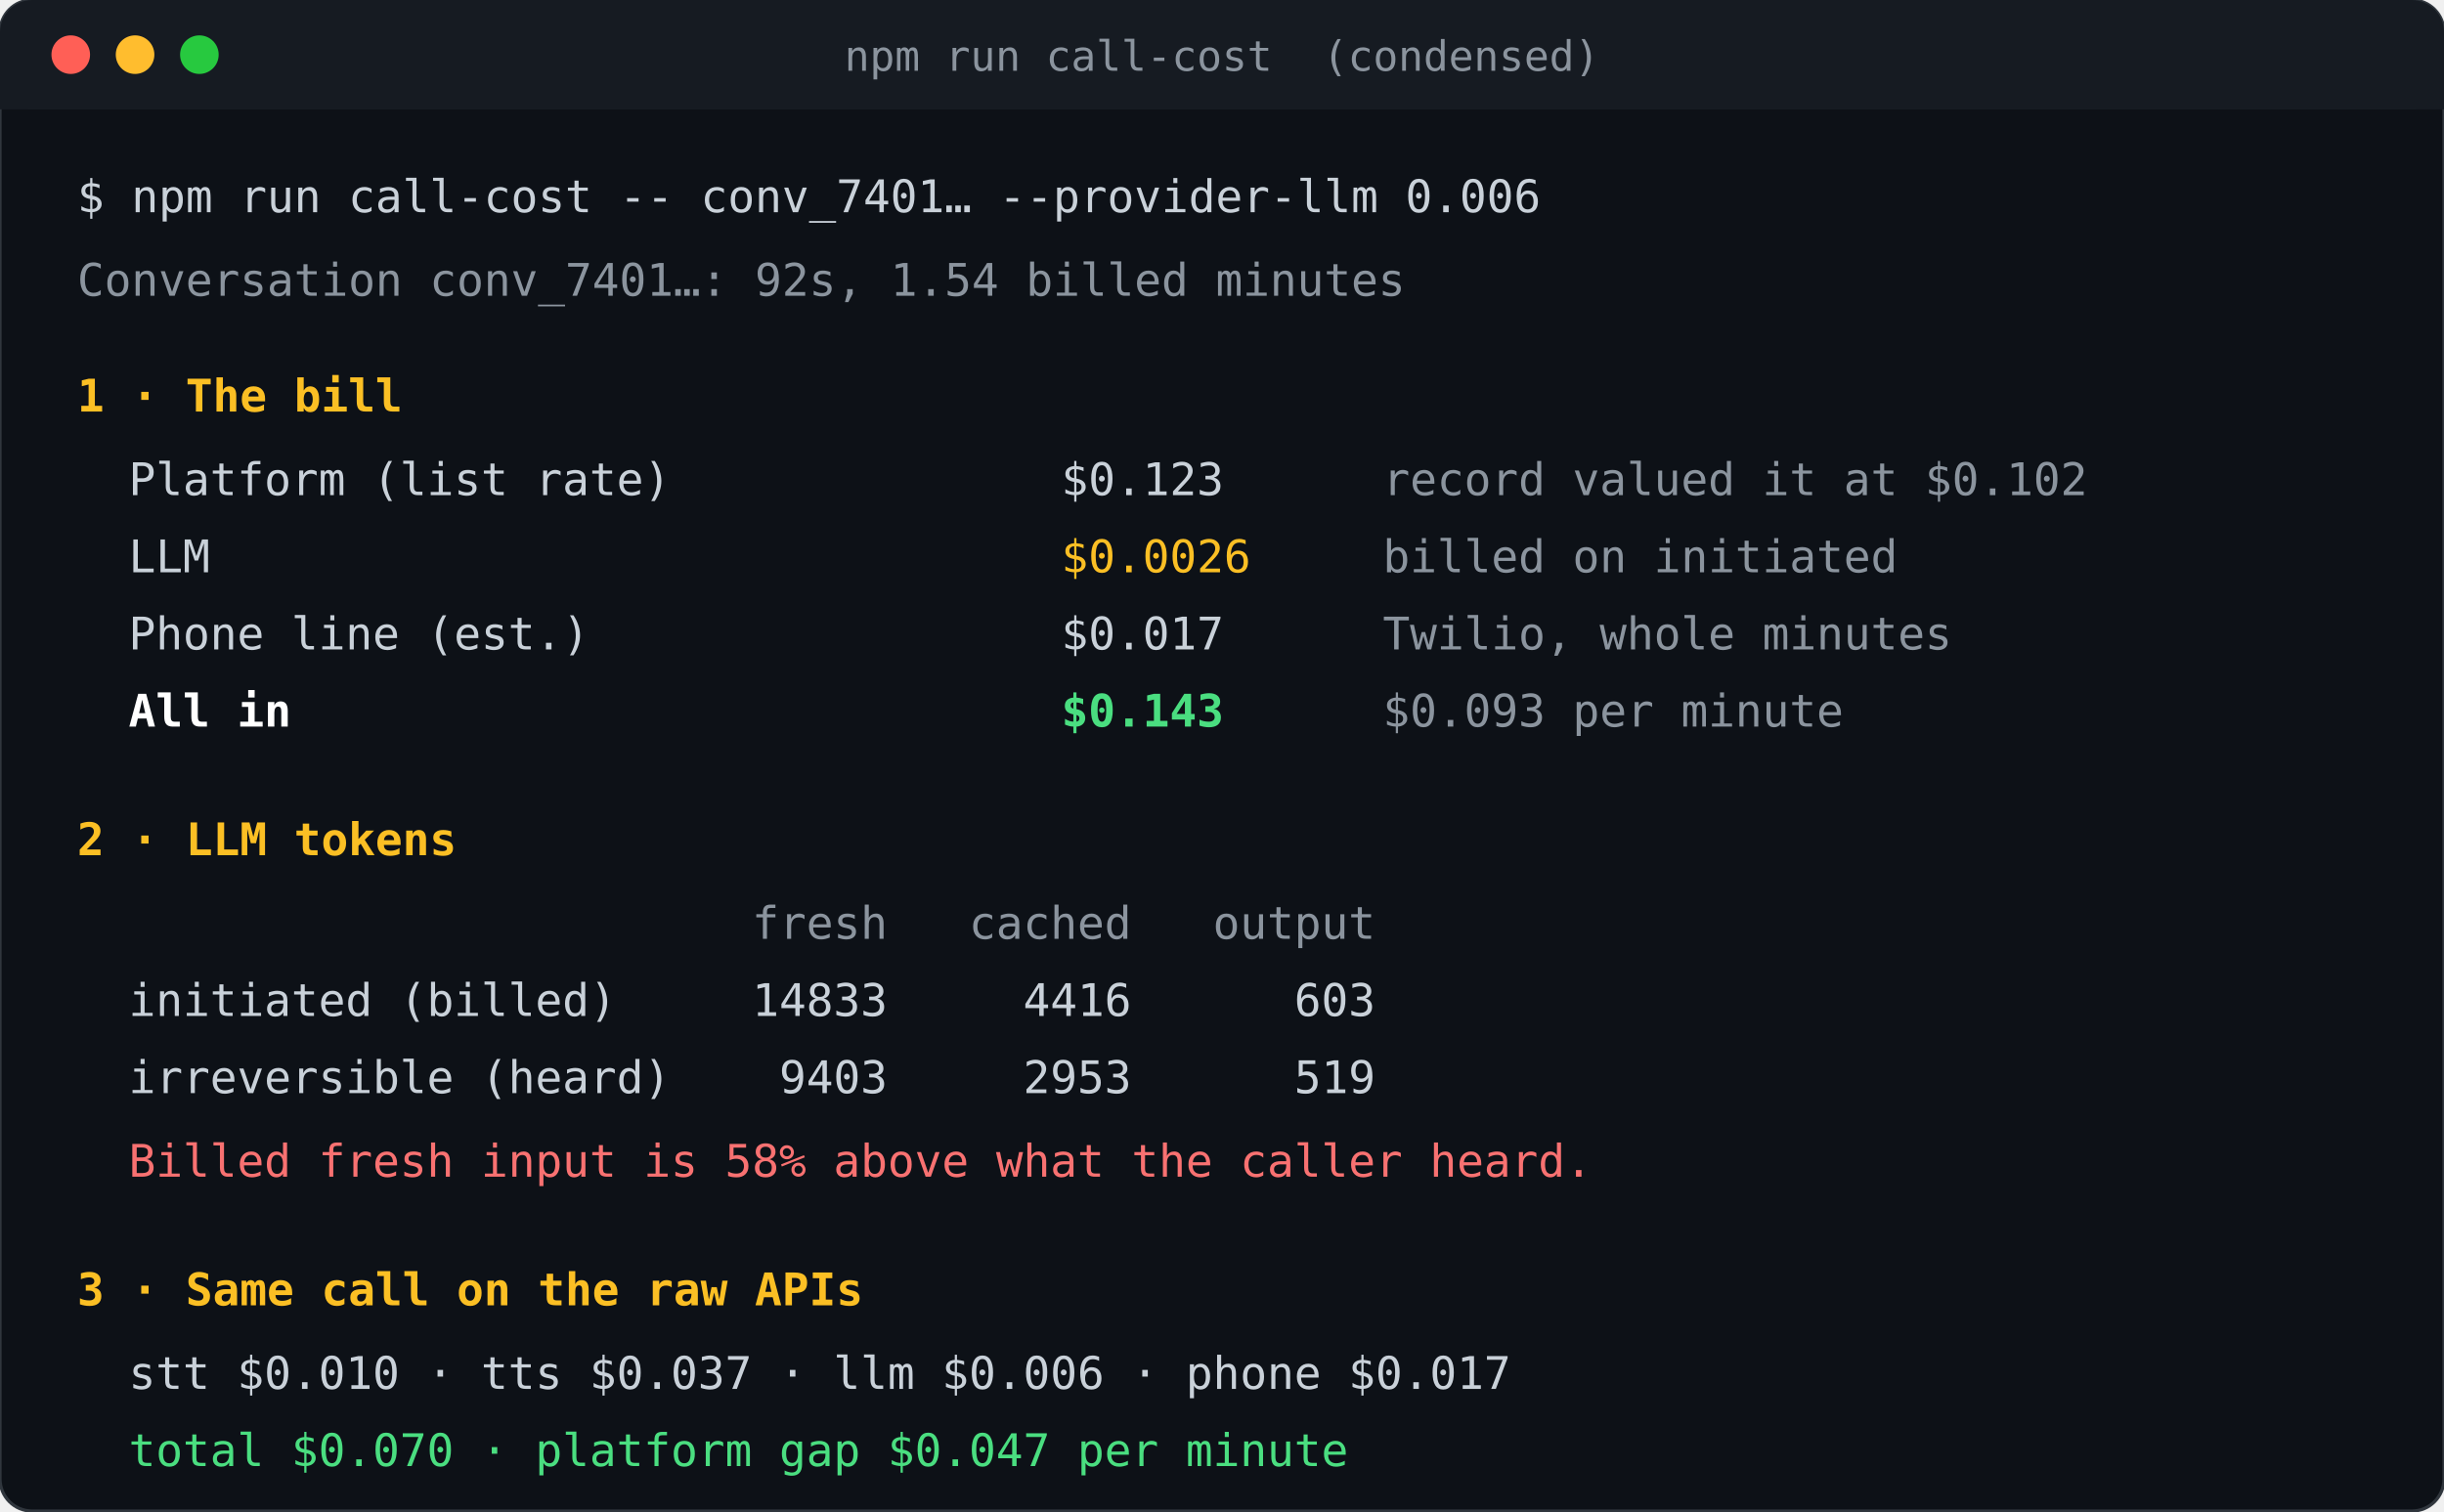
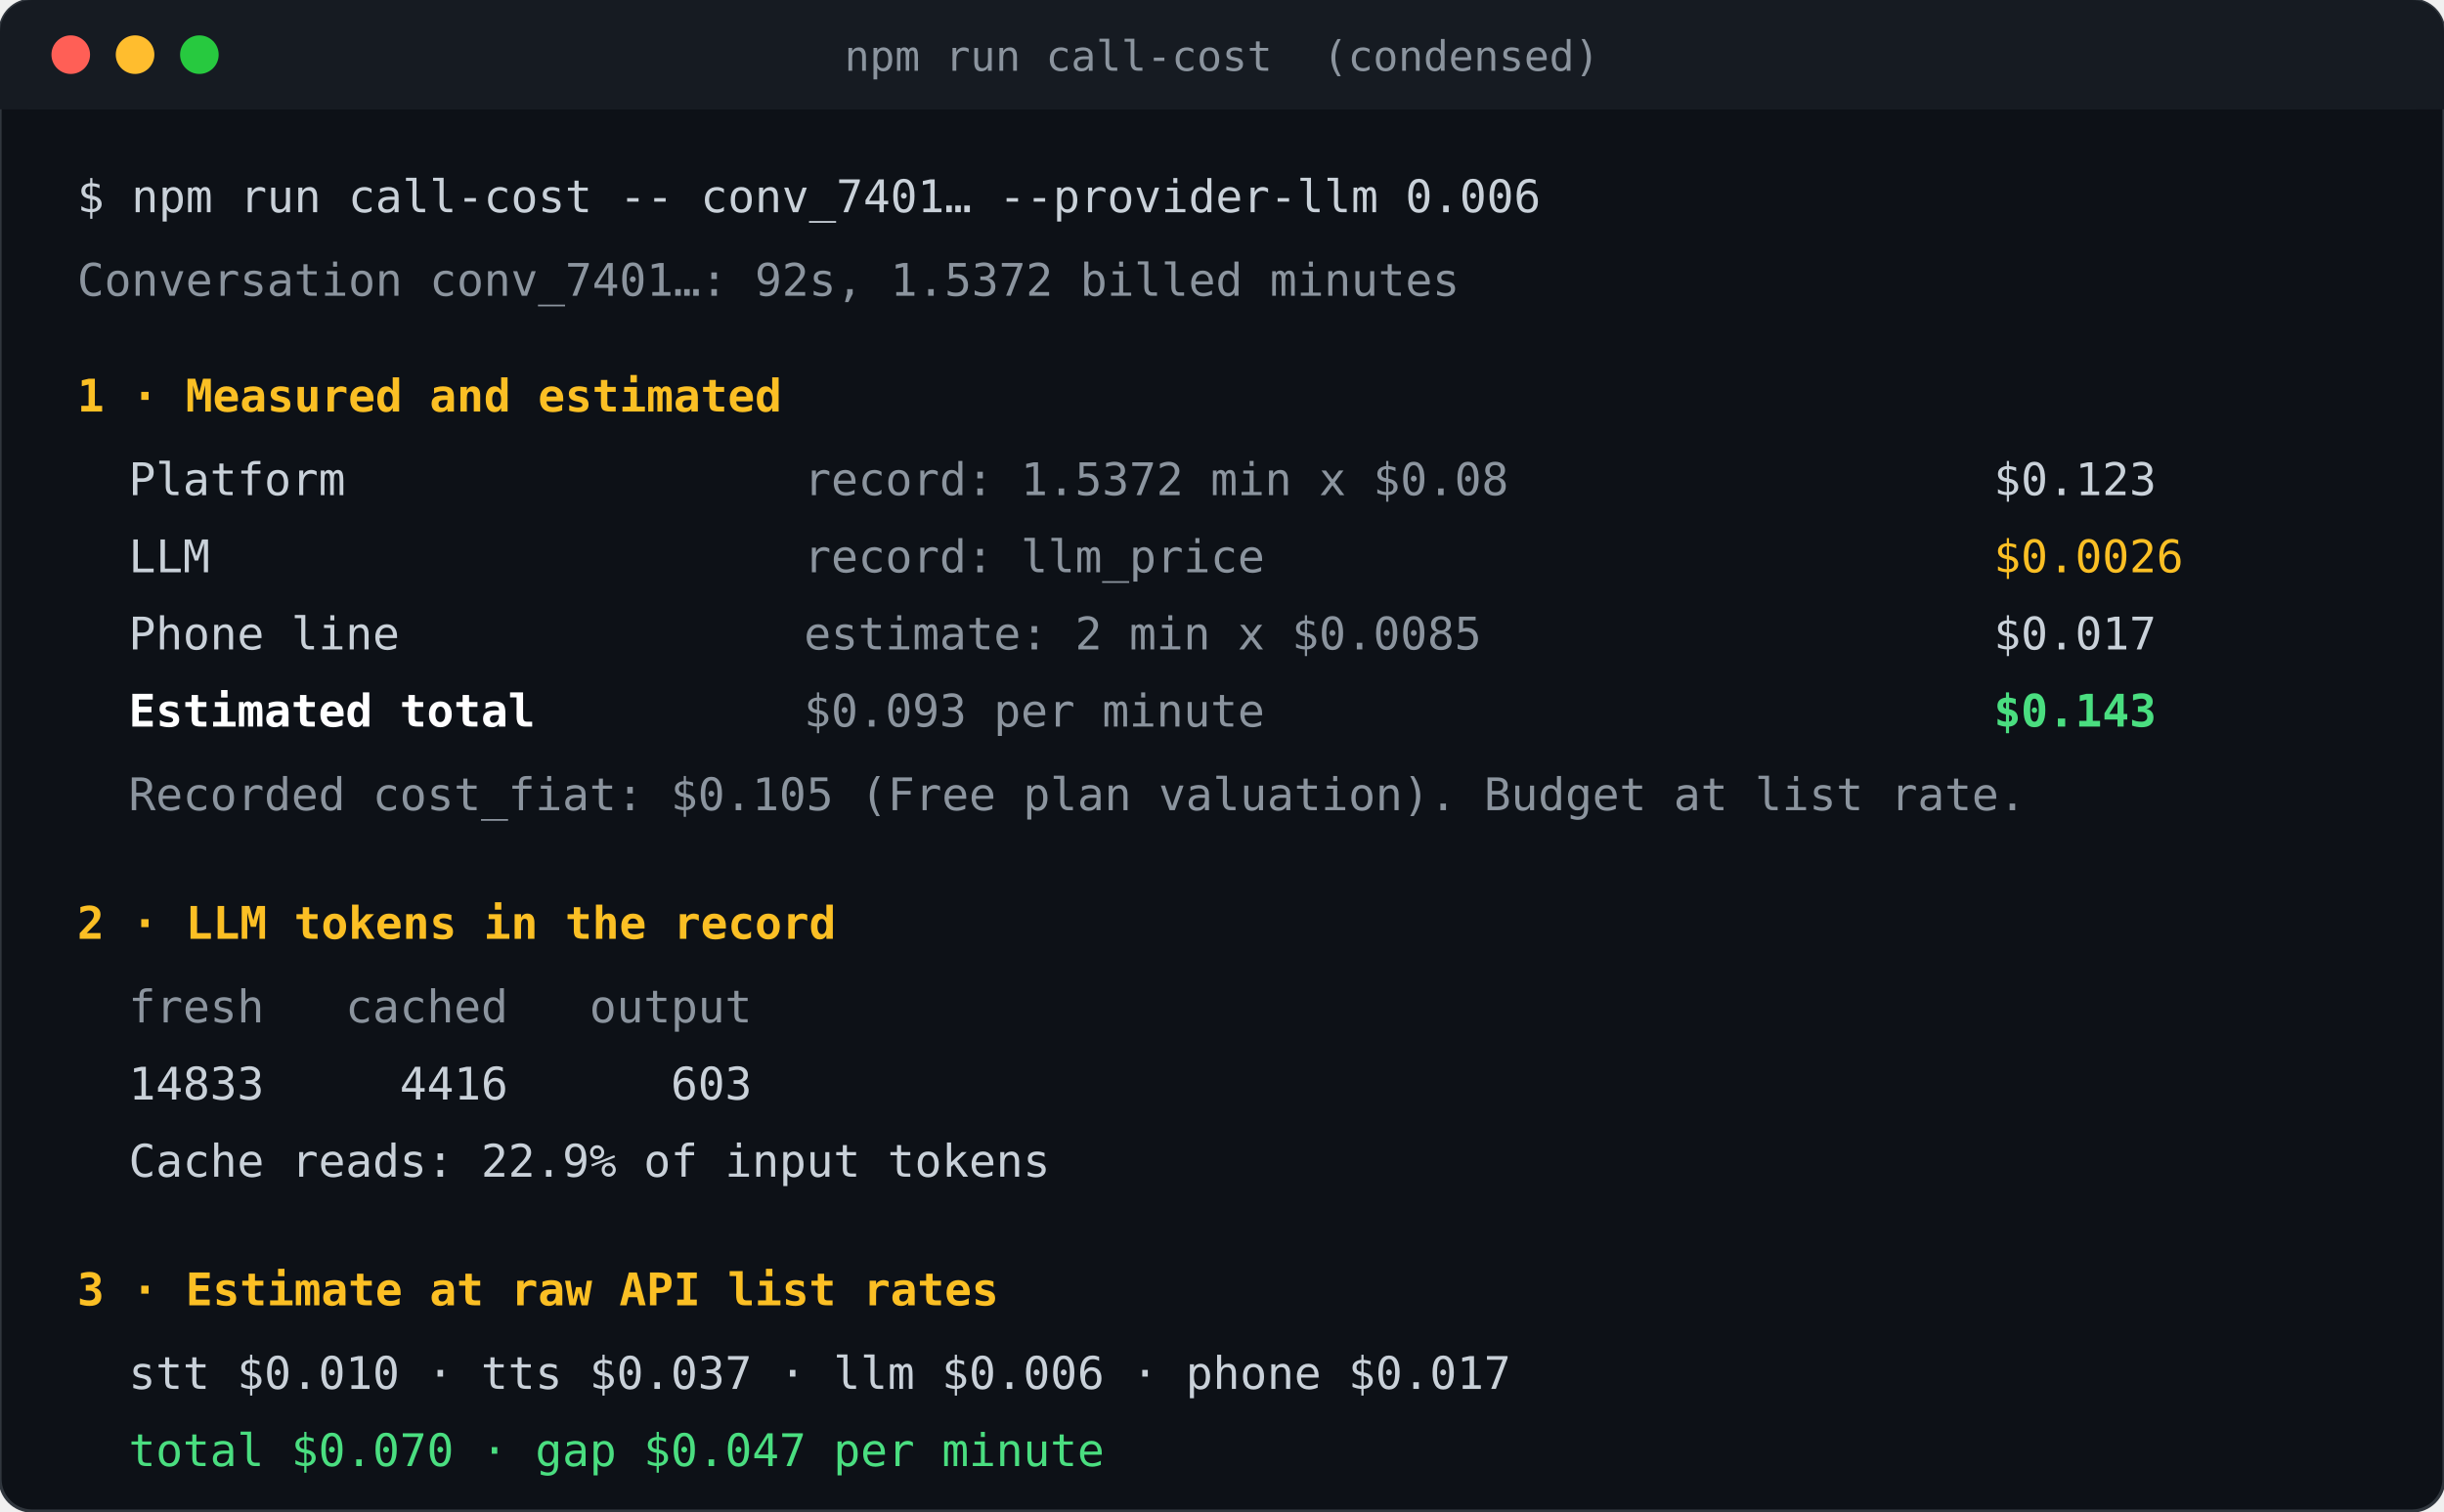
<svg xmlns="http://www.w3.org/2000/svg" xml:space="preserve" style="white-space:pre" viewBox="0 0 760 470" width="760" height="470" font-family="ui-monospace, SFMono-Regular, Menlo, Consolas, monospace">
  <rect width="760" height="470" rx="10" fill="#0d1117" stroke="#30363d" />
  <rect width="760" height="34" rx="10" fill="#161b22" />
  <rect y="20" width="760" height="14" fill="#161b22" />
  <circle cx="22" cy="17" r="6" fill="#ff5f56" />
  <circle cx="42" cy="17" r="6" fill="#ffbd2e" />
  <circle cx="62" cy="17" r="6" fill="#27c93f" />
  <text x="380" y="22" fill="#8b949e" font-size="13" text-anchor="middle">npm run call-cost  (condensed)</text>
  <g font-size="14">
    <text x="24" y="66" fill="#c9d1d9">$ npm run call-cost -- conv_7401… --provider-llm 0.006</text>
-     <text x="24" y="92" fill="#8b949e">Conversation conv_7401…: 92s, 1.54 billed minutes</text>
-     <text x="24" y="128" fill="#fbbf24" font-weight="700">1 · The bill</text>
-     <text x="40" y="154" fill="#c9d1d9">Platform (list rate)</text>
-     <text x="330" y="154" fill="#c9d1d9">$0.123</text>
-     <text x="430" y="154" fill="#8b949e">record valued it at $0.102</text>
+     <text x="24" y="92" fill="#8b949e">Conversation conv_7401…: 92s, 1.5372 billed minutes</text>
+     <text x="24" y="128" fill="#fbbf24" font-weight="700">1 · Measured and estimated</text>
+     <text x="40" y="154" fill="#c9d1d9">Platform</text>
+     <text x="250" y="154" fill="#8b949e">record: 1.5372 min x $0.08</text>
+     <text x="620" y="154" fill="#c9d1d9">$0.123</text>
    <text x="40" y="178" fill="#c9d1d9">LLM</text>
-     <text x="330" y="178" fill="#fbbf24">$0.0026</text>
-     <text x="430" y="178" fill="#8b949e">billed on initiated</text>
-     <text x="40" y="202" fill="#c9d1d9">Phone line (est.)</text>
-     <text x="330" y="202" fill="#c9d1d9">$0.017</text>
-     <text x="430" y="202" fill="#8b949e">Twilio, whole minutes</text>
-     <text x="40" y="226" fill="#ffffff" font-weight="700">All in</text>
-     <text x="330" y="226" fill="#4ade80" font-weight="700">$0.143</text>
-     <text x="430" y="226" fill="#8b949e">$0.093 per minute</text>
-     <text x="24" y="266" fill="#fbbf24" font-weight="700">2 · LLM tokens</text>
-     <text x="40" y="292" fill="#8b949e">                       fresh   cached   output</text>
-     <text x="40" y="316" fill="#c9d1d9">initiated (billed)     14833     4416      603</text>
-     <text x="40" y="340" fill="#c9d1d9">irreversible (heard)    9403     2953      519</text>
-     <text x="40" y="366" fill="#f87171">Billed fresh input is 58% above what the caller heard.</text>
-     <text x="24" y="406" fill="#fbbf24" font-weight="700">3 · Same call on the raw APIs</text>
+     <text x="250" y="178" fill="#8b949e">record: llm_price</text>
+     <text x="620" y="178" fill="#fbbf24">$0.0026</text>
+     <text x="40" y="202" fill="#c9d1d9">Phone line</text>
+     <text x="250" y="202" fill="#8b949e">estimate: 2 min x $0.0085</text>
+     <text x="620" y="202" fill="#c9d1d9">$0.017</text>
+     <text x="40" y="226" fill="#ffffff" font-weight="700">Estimated total</text>
+     <text x="250" y="226" fill="#8b949e">$0.093 per minute</text>
+     <text x="620" y="226" fill="#4ade80" font-weight="700">$0.143</text>
+     <text x="40" y="252" fill="#8b949e">Recorded cost_fiat: $0.105 (Free plan valuation). Budget at list rate.</text>
+     <text x="24" y="292" fill="#fbbf24" font-weight="700">2 · LLM tokens in the record</text>
+     <text x="40" y="318" fill="#8b949e">fresh   cached   output</text>
+     <text x="40" y="342" fill="#c9d1d9">14833     4416      603</text>
+     <text x="40" y="366" fill="#c9d1d9">Cache reads: 22.9% of input tokens</text>
+     <text x="24" y="406" fill="#fbbf24" font-weight="700">3 · Estimate at raw API list rates</text>
    <text x="40" y="432" fill="#c9d1d9">stt $0.010 · tts $0.037 · llm $0.006 · phone $0.017</text>
-     <text x="40" y="456" fill="#4ade80">total $0.070 · platform gap $0.047 per minute</text>
+     <text x="40" y="456" fill="#4ade80">total $0.070 · gap $0.047 per minute</text>
  </g>
</svg>
